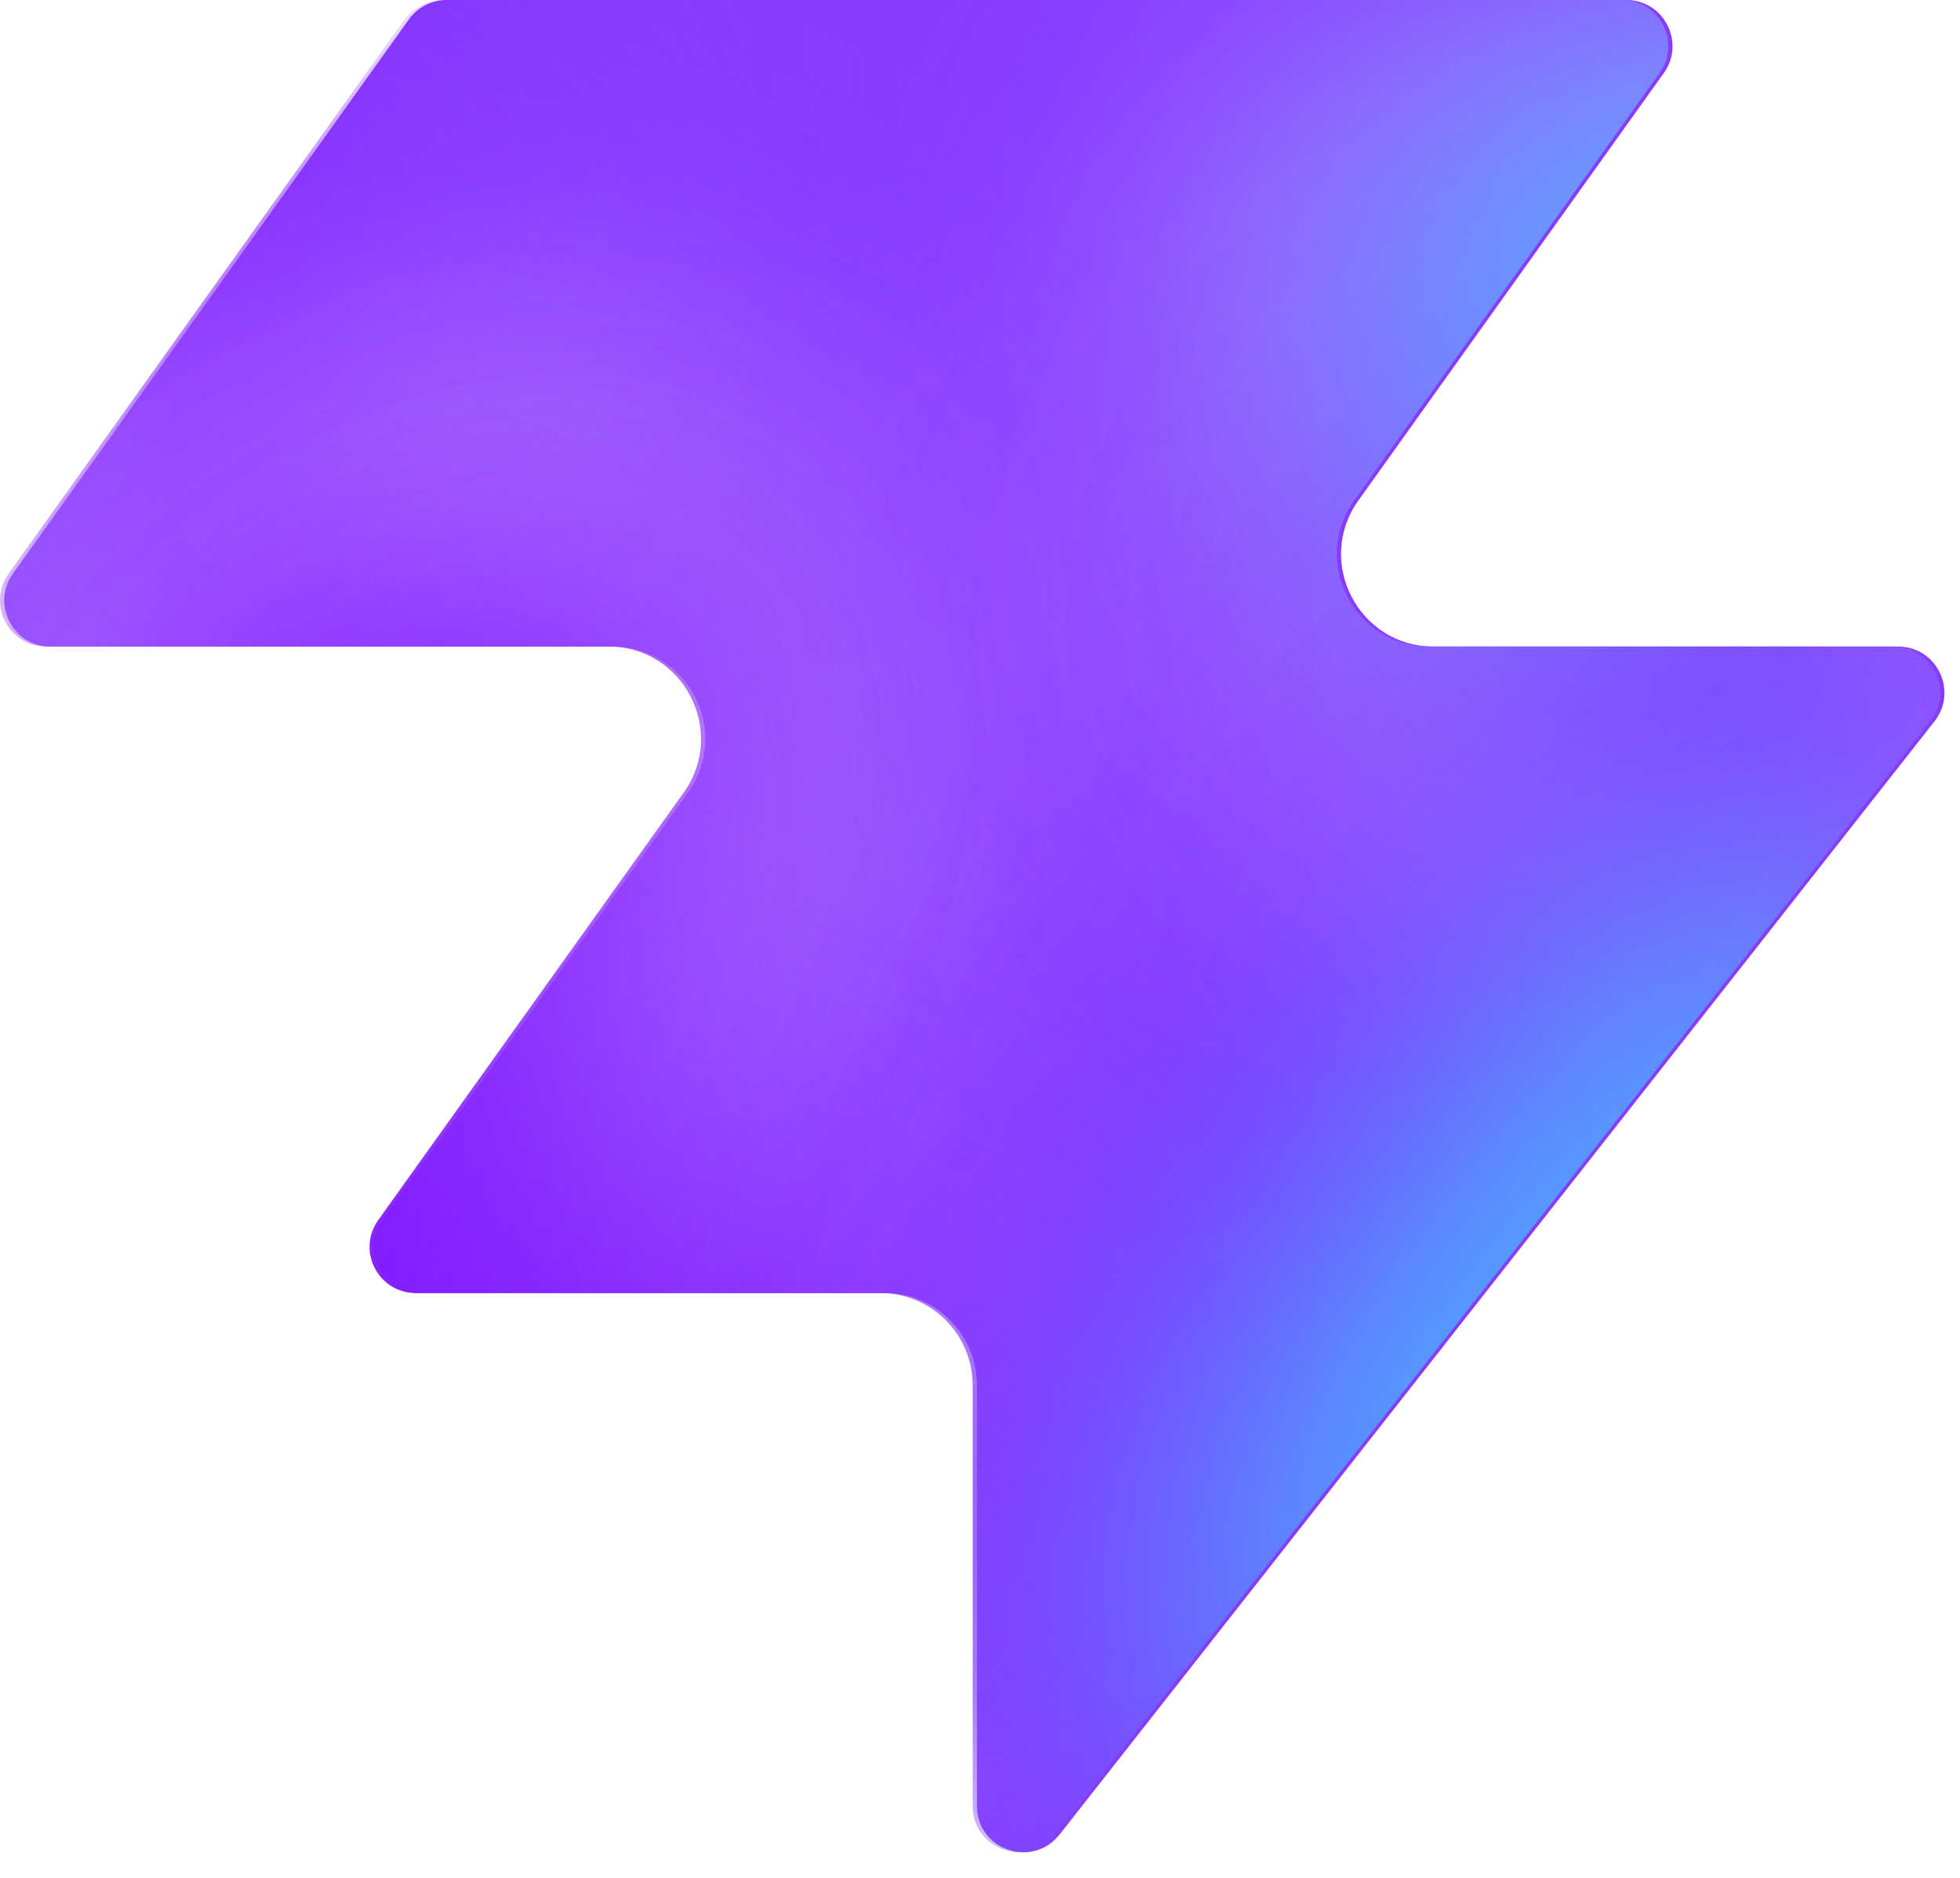
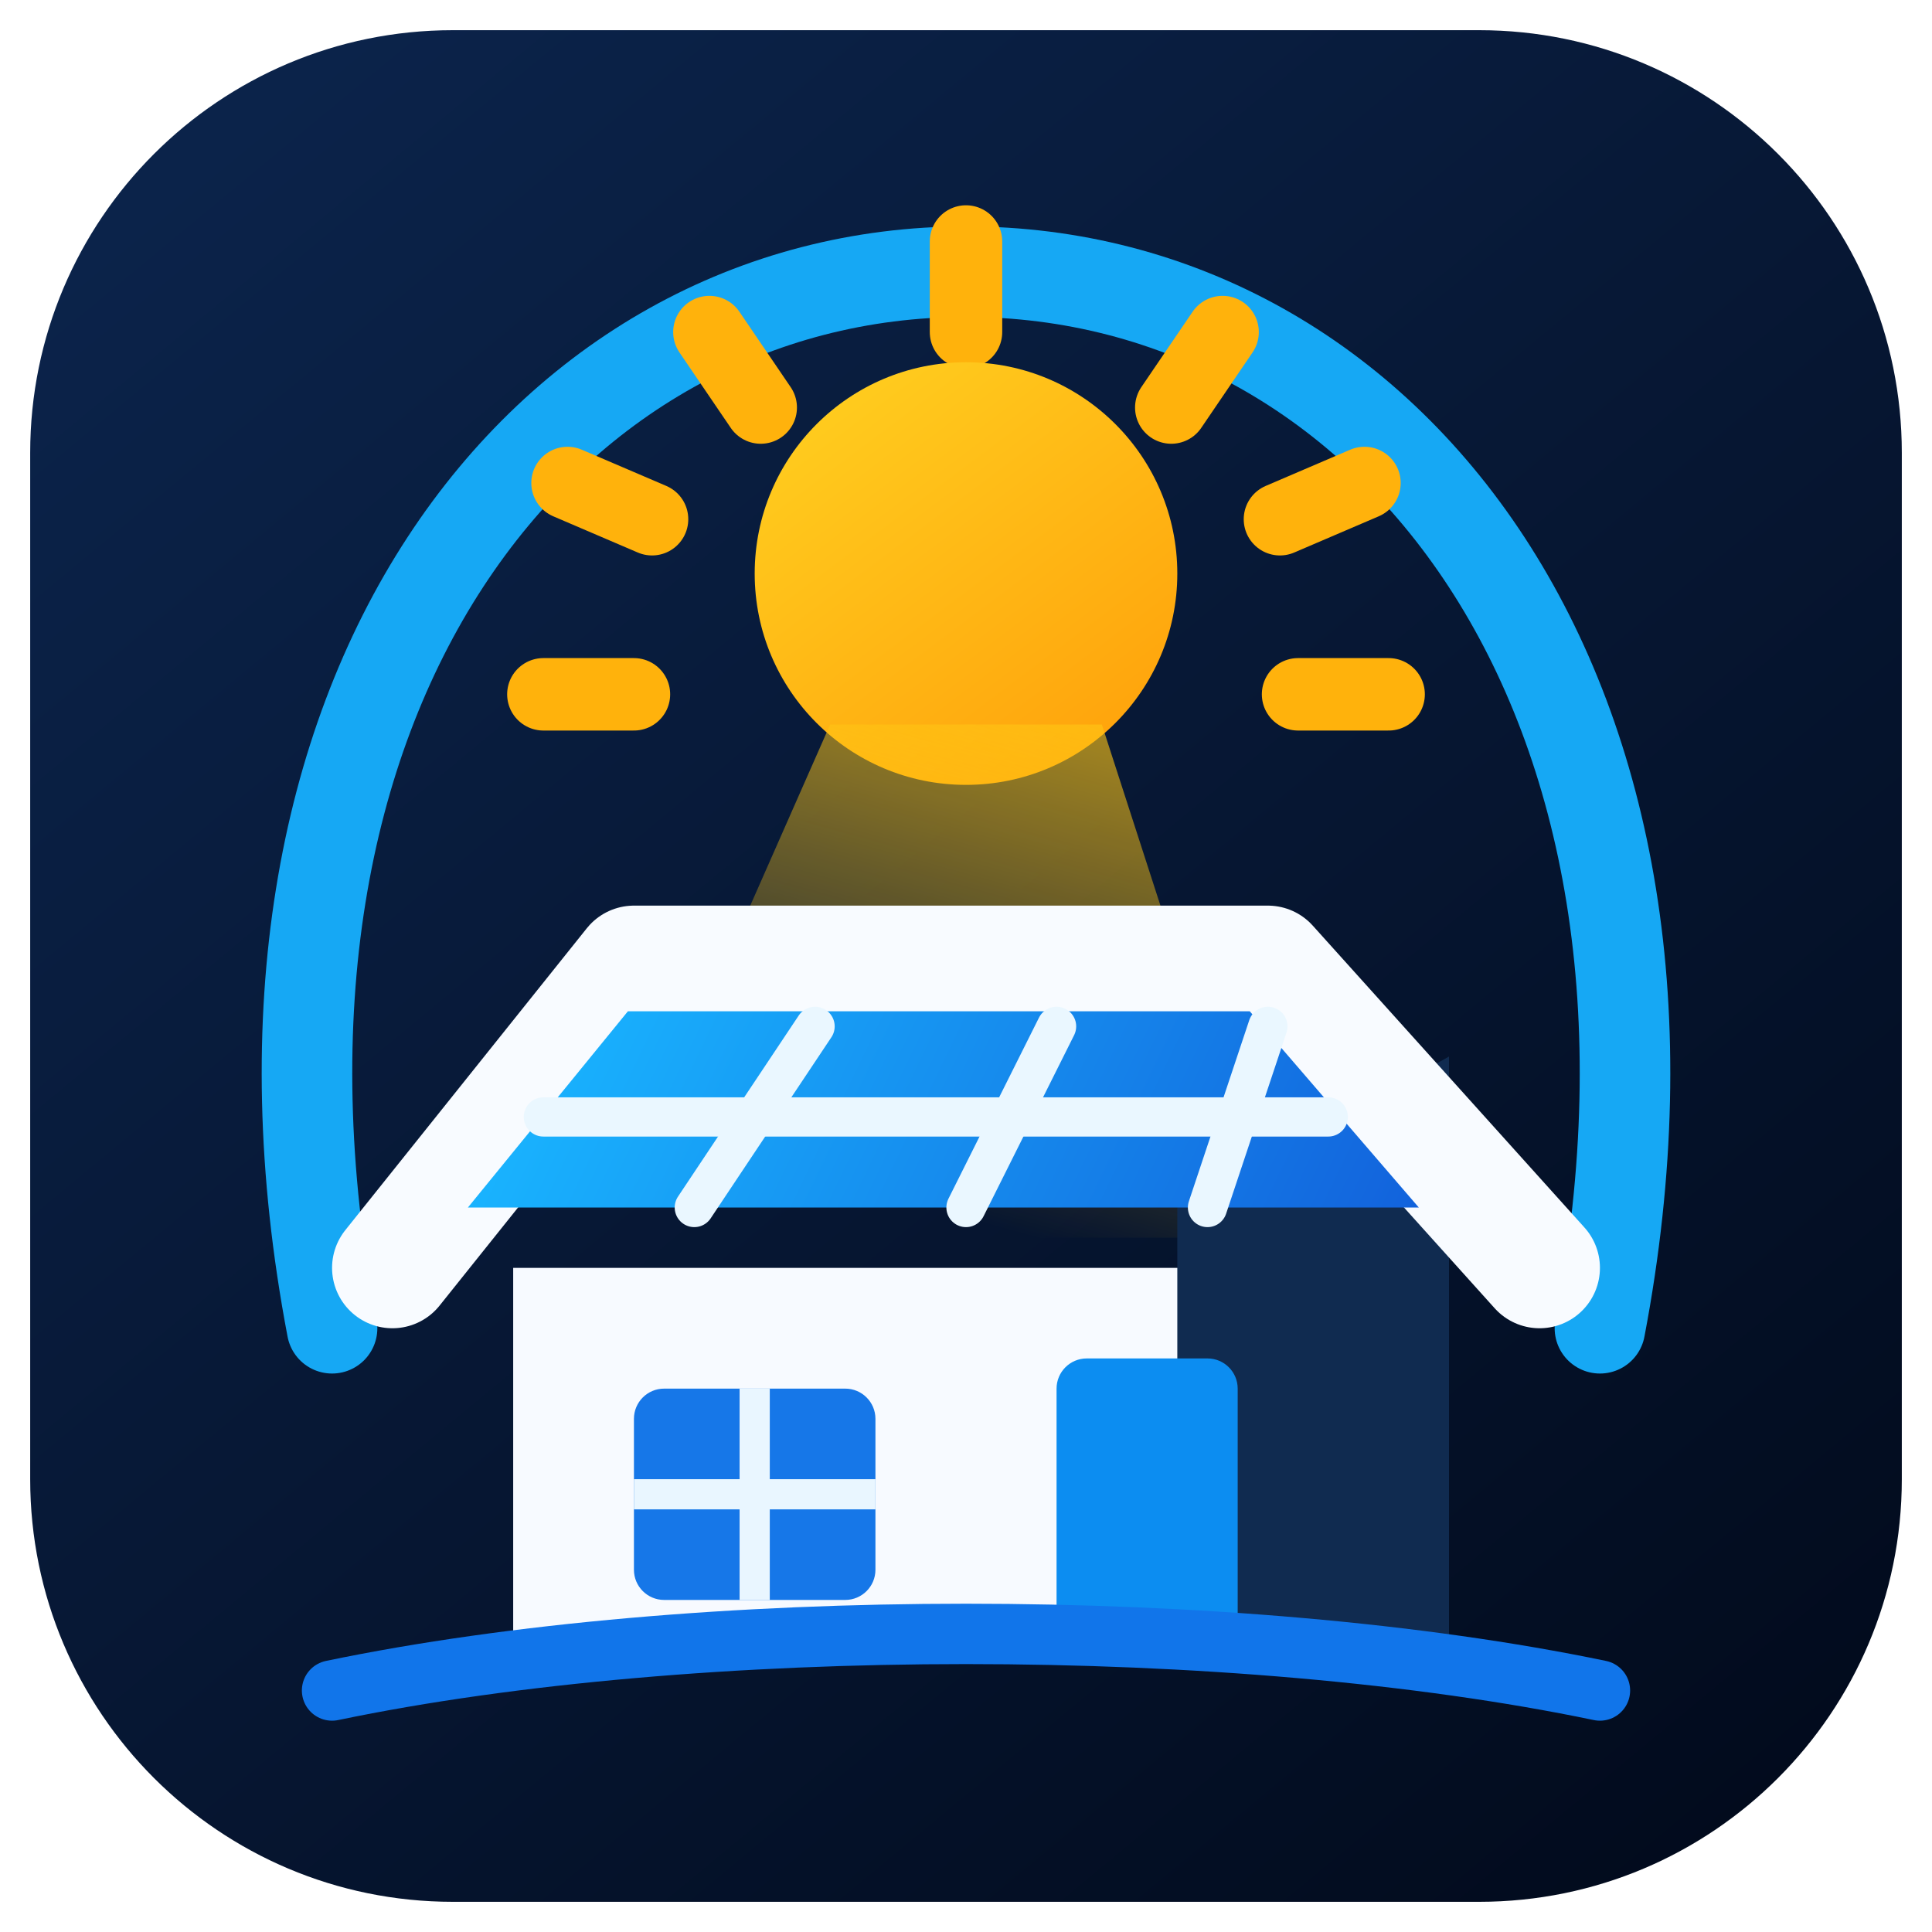
- <svg xmlns="http://www.w3.org/2000/svg" width="48" height="46" fill="none" viewBox="0 0 48 46">
-   <path fill="#863bff" d="M25.946 44.938c-.664.845-2.021.375-2.021-.698V33.937a2.26 2.26 0 0 0-2.262-2.262H10.287c-.92 0-1.456-1.04-.92-1.788l7.48-10.471c1.07-1.497 0-3.578-1.842-3.578H1.237c-.92 0-1.456-1.04-.92-1.788L10.013.474c.214-.297.556-.474.92-.474h28.894c.92 0 1.456 1.04.92 1.788l-7.48 10.471c-1.07 1.498 0 3.579 1.842 3.579h11.377c.943 0 1.473 1.088.89 1.83L25.947 44.94z" style="fill:#863bff;fill:color(display-p3 .525 .23 1);fill-opacity:1" />
-   <mask id="a" width="48" height="46" x="0" y="0" maskUnits="userSpaceOnUse" style="mask-type:alpha">
-     <path fill="#000" d="M25.842 44.938c-.664.844-2.021.375-2.021-.698V33.937a2.26 2.26 0 0 0-2.262-2.262H10.183c-.92 0-1.456-1.04-.92-1.788l7.48-10.471c1.07-1.498 0-3.579-1.842-3.579H1.133c-.92 0-1.456-1.04-.92-1.787L9.91.473c.214-.297.556-.474.92-.474h28.894c.92 0 1.456 1.04.92 1.788l-7.48 10.471c-1.07 1.498 0 3.578 1.842 3.578h11.377c.943 0 1.473 1.088.89 1.832L25.843 44.94z" style="fill:#000;fill-opacity:1" />
-   </mask>
-   <g mask="url(#a)">
-     <g filter="url(#b)">
-       <ellipse cx="5.508" cy="14.704" fill="#ede6ff" rx="5.508" ry="14.704" style="fill:#ede6ff;fill:color(display-p3 .927 .903 1);fill-opacity:1" transform="matrix(.00324 1 1 -.00324 -4.47 31.516)" />
-     </g>
-     <g filter="url(#c)">
-       <ellipse cx="10.399" cy="29.851" fill="#ede6ff" rx="10.399" ry="29.851" style="fill:#ede6ff;fill:color(display-p3 .927 .903 1);fill-opacity:1" transform="matrix(.00324 1 1 -.00324 -39.328 7.883)" />
-     </g>
-     <g filter="url(#d)">
-       <ellipse cx="5.508" cy="30.487" fill="#7e14ff" rx="5.508" ry="30.487" style="fill:#7e14ff;fill:color(display-p3 .492 .077 1);fill-opacity:1" transform="rotate(89.814 -25.913 -14.639)scale(1 -1)" />
-     </g>
-     <g filter="url(#e)">
-       <ellipse cx="5.508" cy="30.599" fill="#7e14ff" rx="5.508" ry="30.599" style="fill:#7e14ff;fill:color(display-p3 .492 .077 1);fill-opacity:1" transform="rotate(89.814 -32.644 -3.334)scale(1 -1)" />
-     </g>
-     <g filter="url(#f)">
-       <ellipse cx="5.508" cy="30.599" fill="#7e14ff" rx="5.508" ry="30.599" style="fill:#7e14ff;fill:color(display-p3 .492 .077 1);fill-opacity:1" transform="matrix(.00324 1 1 -.00324 -34.34 30.47)" />
-     </g>
-     <g filter="url(#g)">
-       <ellipse cx="14.072" cy="22.078" fill="#ede6ff" rx="14.072" ry="22.078" style="fill:#ede6ff;fill:color(display-p3 .927 .903 1);fill-opacity:1" transform="rotate(93.35 24.506 48.493)scale(-1 1)" />
-     </g>
-     <g filter="url(#h)">
-       <ellipse cx="3.47" cy="21.501" fill="#7e14ff" rx="3.47" ry="21.501" style="fill:#7e14ff;fill:color(display-p3 .492 .077 1);fill-opacity:1" transform="rotate(89.009 28.708 47.59)scale(-1 1)" />
-     </g>
-     <g filter="url(#i)">
-       <ellipse cx="3.47" cy="21.501" fill="#7e14ff" rx="3.47" ry="21.501" style="fill:#7e14ff;fill:color(display-p3 .492 .077 1);fill-opacity:1" transform="rotate(89.009 28.708 47.59)scale(-1 1)" />
-     </g>
-     <g filter="url(#j)">
-       <ellipse cx=".387" cy="8.972" fill="#7e14ff" rx="4.407" ry="29.108" style="fill:#7e14ff;fill:color(display-p3 .492 .077 1);fill-opacity:1" transform="rotate(39.51 .387 8.972)" />
-     </g>
-     <g filter="url(#k)">
-       <ellipse cx="47.523" cy="-6.092" fill="#7e14ff" rx="4.407" ry="29.108" style="fill:#7e14ff;fill:color(display-p3 .492 .077 1);fill-opacity:1" transform="rotate(37.892 47.523 -6.092)" />
-     </g>
-     <g filter="url(#l)">
-       <ellipse cx="41.412" cy="6.333" fill="#47bfff" rx="5.971" ry="9.665" style="fill:#47bfff;fill:color(display-p3 .28 .748 1);fill-opacity:1" transform="rotate(37.892 41.412 6.333)" />
-     </g>
-     <g filter="url(#m)">
-       <ellipse cx="-1.879" cy="38.332" fill="#7e14ff" rx="4.407" ry="29.108" style="fill:#7e14ff;fill:color(display-p3 .492 .077 1);fill-opacity:1" transform="rotate(37.892 -1.88 38.332)" />
-     </g>
-     <g filter="url(#n)">
-       <ellipse cx="-1.879" cy="38.332" fill="#7e14ff" rx="4.407" ry="29.108" style="fill:#7e14ff;fill:color(display-p3 .492 .077 1);fill-opacity:1" transform="rotate(37.892 -1.88 38.332)" />
-     </g>
-     <g filter="url(#o)">
-       <ellipse cx="35.651" cy="29.907" fill="#7e14ff" rx="4.407" ry="29.108" style="fill:#7e14ff;fill:color(display-p3 .492 .077 1);fill-opacity:1" transform="rotate(37.892 35.651 29.907)" />
-     </g>
-     <g filter="url(#p)">
-       <ellipse cx="38.418" cy="32.4" fill="#47bfff" rx="5.971" ry="15.297" style="fill:#47bfff;fill:color(display-p3 .28 .748 1);fill-opacity:1" transform="rotate(37.892 38.418 32.4)" />
-     </g>
+ <svg xmlns="http://www.w3.org/2000/svg" viewBox="0 0 64 64" fill="none">
+   <defs>
+     <linearGradient id="bg" x1="8" y1="4" x2="56" y2="62" gradientUnits="userSpaceOnUse">
+       <stop stop-color="#0B234A" />
+       <stop offset="1" stop-color="#020B1D" />
+     </linearGradient>
+     <linearGradient id="sun" x1="26" y1="10" x2="38" y2="26" gradientUnits="userSpaceOnUse">
+       <stop stop-color="#FFD522" />
+       <stop offset="1" stop-color="#FF9F0A" />
+     </linearGradient>
+     <linearGradient id="panel" x1="18" y1="33" x2="45" y2="46" gradientUnits="userSpaceOnUse">
+       <stop stop-color="#19B5FF" />
+       <stop offset="1" stop-color="#1260DB" />
+     </linearGradient>
+     <linearGradient id="beam" x1="32" y1="21" x2="27" y2="39" gradientUnits="userSpaceOnUse">
+       <stop stop-color="#FFC514" stop-opacity=".7" />
+       <stop offset="1" stop-color="#FFC514" stop-opacity="0" />
+     </linearGradient>
+   </defs>
+   <rect x="1" y="1" width="62" height="62" rx="14" fill="url(#bg)" />
+   <path d="M11 44C7 23 18 9 32 9C46 9 57 23 53 44" stroke="#16A8F4" stroke-width="3" stroke-linecap="round" />
+   <g stroke="#FFB20C" stroke-width="2.4" stroke-linecap="round">
+     <path d="M32 8V11" />
+     <path d="M23.5 11L25.2 13.5" />
+     <path d="M40.5 11L38.8 13.5" />
+     <path d="M18.8 16L21.6 17.2" />
+     <path d="M45.2 16L42.4 17.2" />
+     <path d="M18 23H21" />
+     <path d="M46 23H43" />
  </g>
-   <defs>
-     <filter id="b" width="60.045" height="41.654" x="-19.77" y="16.149" color-interpolation-filters="sRGB" filterUnits="userSpaceOnUse">
-       <feFlood flood-opacity="0" result="BackgroundImageFix" />
-       <feBlend in="SourceGraphic" in2="BackgroundImageFix" result="shape" />
-       <feGaussianBlur result="effect1_foregroundBlur_2002_17158" stdDeviation="7.659" />
-     </filter>
-     <filter id="c" width="90.34" height="51.437" x="-54.613" y="-7.533" color-interpolation-filters="sRGB" filterUnits="userSpaceOnUse">
-       <feFlood flood-opacity="0" result="BackgroundImageFix" />
-       <feBlend in="SourceGraphic" in2="BackgroundImageFix" result="shape" />
-       <feGaussianBlur result="effect1_foregroundBlur_2002_17158" stdDeviation="7.659" />
-     </filter>
-     <filter id="d" width="79.355" height="29.4" x="-49.64" y="2.03" color-interpolation-filters="sRGB" filterUnits="userSpaceOnUse">
-       <feFlood flood-opacity="0" result="BackgroundImageFix" />
-       <feBlend in="SourceGraphic" in2="BackgroundImageFix" result="shape" />
-       <feGaussianBlur result="effect1_foregroundBlur_2002_17158" stdDeviation="4.596" />
-     </filter>
-     <filter id="e" width="79.579" height="29.4" x="-45.045" y="20.029" color-interpolation-filters="sRGB" filterUnits="userSpaceOnUse">
-       <feFlood flood-opacity="0" result="BackgroundImageFix" />
-       <feBlend in="SourceGraphic" in2="BackgroundImageFix" result="shape" />
-       <feGaussianBlur result="effect1_foregroundBlur_2002_17158" stdDeviation="4.596" />
-     </filter>
-     <filter id="f" width="79.579" height="29.4" x="-43.513" y="21.178" color-interpolation-filters="sRGB" filterUnits="userSpaceOnUse">
-       <feFlood flood-opacity="0" result="BackgroundImageFix" />
-       <feBlend in="SourceGraphic" in2="BackgroundImageFix" result="shape" />
-       <feGaussianBlur result="effect1_foregroundBlur_2002_17158" stdDeviation="4.596" />
-     </filter>
-     <filter id="g" width="74.749" height="58.852" x="15.756" y="-17.901" color-interpolation-filters="sRGB" filterUnits="userSpaceOnUse">
-       <feFlood flood-opacity="0" result="BackgroundImageFix" />
-       <feBlend in="SourceGraphic" in2="BackgroundImageFix" result="shape" />
-       <feGaussianBlur result="effect1_foregroundBlur_2002_17158" stdDeviation="7.659" />
-     </filter>
-     <filter id="h" width="61.377" height="25.362" x="23.548" y="2.284" color-interpolation-filters="sRGB" filterUnits="userSpaceOnUse">
-       <feFlood flood-opacity="0" result="BackgroundImageFix" />
-       <feBlend in="SourceGraphic" in2="BackgroundImageFix" result="shape" />
-       <feGaussianBlur result="effect1_foregroundBlur_2002_17158" stdDeviation="4.596" />
-     </filter>
-     <filter id="i" width="61.377" height="25.362" x="23.548" y="2.284" color-interpolation-filters="sRGB" filterUnits="userSpaceOnUse">
-       <feFlood flood-opacity="0" result="BackgroundImageFix" />
-       <feBlend in="SourceGraphic" in2="BackgroundImageFix" result="shape" />
-       <feGaussianBlur result="effect1_foregroundBlur_2002_17158" stdDeviation="4.596" />
-     </filter>
-     <filter id="j" width="56.045" height="63.649" x="-27.636" y="-22.853" color-interpolation-filters="sRGB" filterUnits="userSpaceOnUse">
-       <feFlood flood-opacity="0" result="BackgroundImageFix" />
-       <feBlend in="SourceGraphic" in2="BackgroundImageFix" result="shape" />
-       <feGaussianBlur result="effect1_foregroundBlur_2002_17158" stdDeviation="4.596" />
-     </filter>
-     <filter id="k" width="54.814" height="64.646" x="20.116" y="-38.415" color-interpolation-filters="sRGB" filterUnits="userSpaceOnUse">
-       <feFlood flood-opacity="0" result="BackgroundImageFix" />
-       <feBlend in="SourceGraphic" in2="BackgroundImageFix" result="shape" />
-       <feGaussianBlur result="effect1_foregroundBlur_2002_17158" stdDeviation="4.596" />
-     </filter>
-     <filter id="l" width="33.541" height="35.313" x="24.641" y="-11.323" color-interpolation-filters="sRGB" filterUnits="userSpaceOnUse">
-       <feFlood flood-opacity="0" result="BackgroundImageFix" />
-       <feBlend in="SourceGraphic" in2="BackgroundImageFix" result="shape" />
-       <feGaussianBlur result="effect1_foregroundBlur_2002_17158" stdDeviation="4.596" />
-     </filter>
-     <filter id="m" width="54.814" height="64.646" x="-29.286" y="6.009" color-interpolation-filters="sRGB" filterUnits="userSpaceOnUse">
-       <feFlood flood-opacity="0" result="BackgroundImageFix" />
-       <feBlend in="SourceGraphic" in2="BackgroundImageFix" result="shape" />
-       <feGaussianBlur result="effect1_foregroundBlur_2002_17158" stdDeviation="4.596" />
-     </filter>
-     <filter id="n" width="54.814" height="64.646" x="-29.286" y="6.009" color-interpolation-filters="sRGB" filterUnits="userSpaceOnUse">
-       <feFlood flood-opacity="0" result="BackgroundImageFix" />
-       <feBlend in="SourceGraphic" in2="BackgroundImageFix" result="shape" />
-       <feGaussianBlur result="effect1_foregroundBlur_2002_17158" stdDeviation="4.596" />
-     </filter>
-     <filter id="o" width="54.814" height="64.646" x="8.244" y="-2.416" color-interpolation-filters="sRGB" filterUnits="userSpaceOnUse">
-       <feFlood flood-opacity="0" result="BackgroundImageFix" />
-       <feBlend in="SourceGraphic" in2="BackgroundImageFix" result="shape" />
-       <feGaussianBlur result="effect1_foregroundBlur_2002_17158" stdDeviation="4.596" />
-     </filter>
-     <filter id="p" width="39.409" height="43.623" x="18.713" y="10.588" color-interpolation-filters="sRGB" filterUnits="userSpaceOnUse">
-       <feFlood flood-opacity="0" result="BackgroundImageFix" />
-       <feBlend in="SourceGraphic" in2="BackgroundImageFix" result="shape" />
-       <feGaussianBlur result="effect1_foregroundBlur_2002_17158" stdDeviation="4.596" />
-     </filter>
-   </defs>
+   <circle cx="32" cy="19" r="7" fill="url(#sun)" />
+   <path d="M27.5 24L36.5 24L42 41H20L27.5 24Z" fill="url(#beam)" />
+   <path d="M17 42H47V55H17V42Z" fill="#F7FAFF" />
+   <path d="M39 40L48 35V55H39V40Z" fill="#102B50" />
+   <path d="M13 42L21 32H42L51 42" stroke="#F8FBFF" stroke-width="4" stroke-linecap="round" stroke-linejoin="round" />
+   <path d="M20.8 33.5H41.4L47 40H15.5L20.8 33.5Z" fill="url(#panel)" />
+   <g stroke="#EAF7FF" stroke-width="1.3" stroke-linecap="round">
+     <path d="M27 34L23 40" />
+     <path d="M35 34L32 40" />
+     <path d="M42 34L40 40" />
+     <path d="M18 37H44" />
+   </g>
+   <rect x="21" y="46" width="8" height="7" rx="1" fill="#1677E8" />
+   <path d="M25 46V53M21 49.5H29" stroke="#E9F6FF" stroke-width="1" />
+   <rect x="35" y="45" width="6" height="10" rx="1" fill="#0C8DF1" />
+   <path d="M11 56C23 53.5 41 53.5 53 56" stroke="#1175EA" stroke-width="2" stroke-linecap="round" />
</svg>
